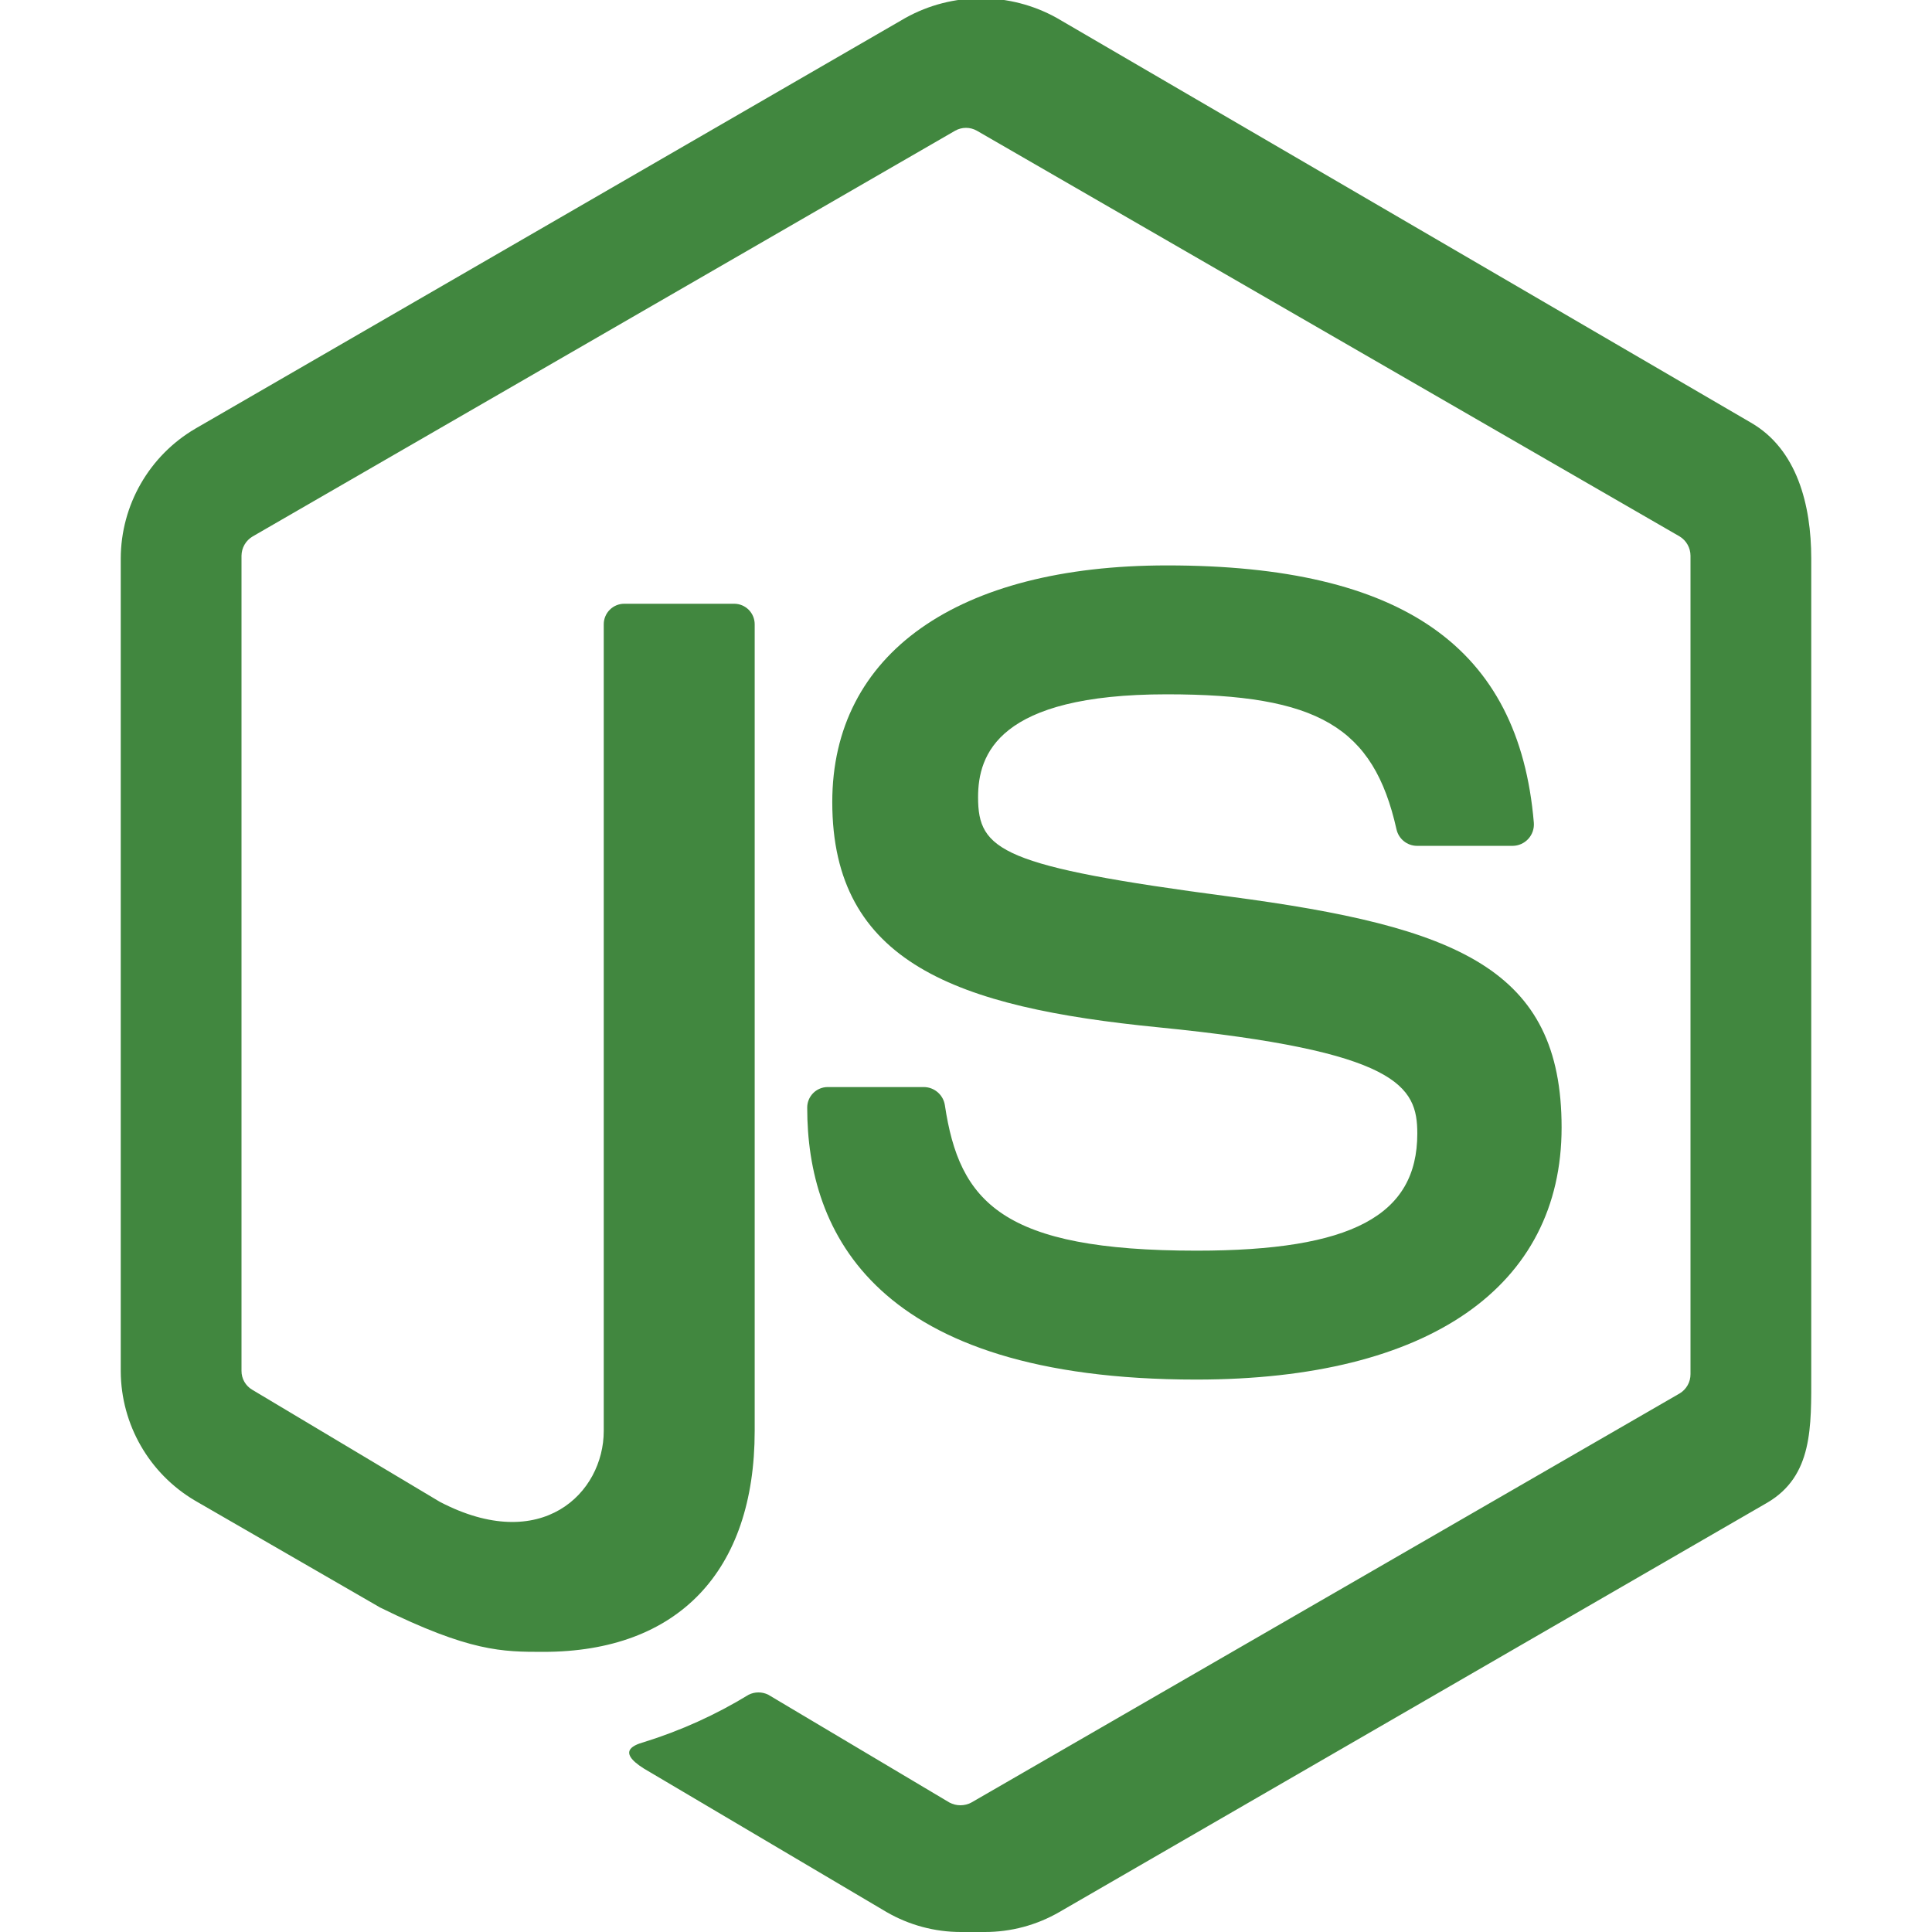
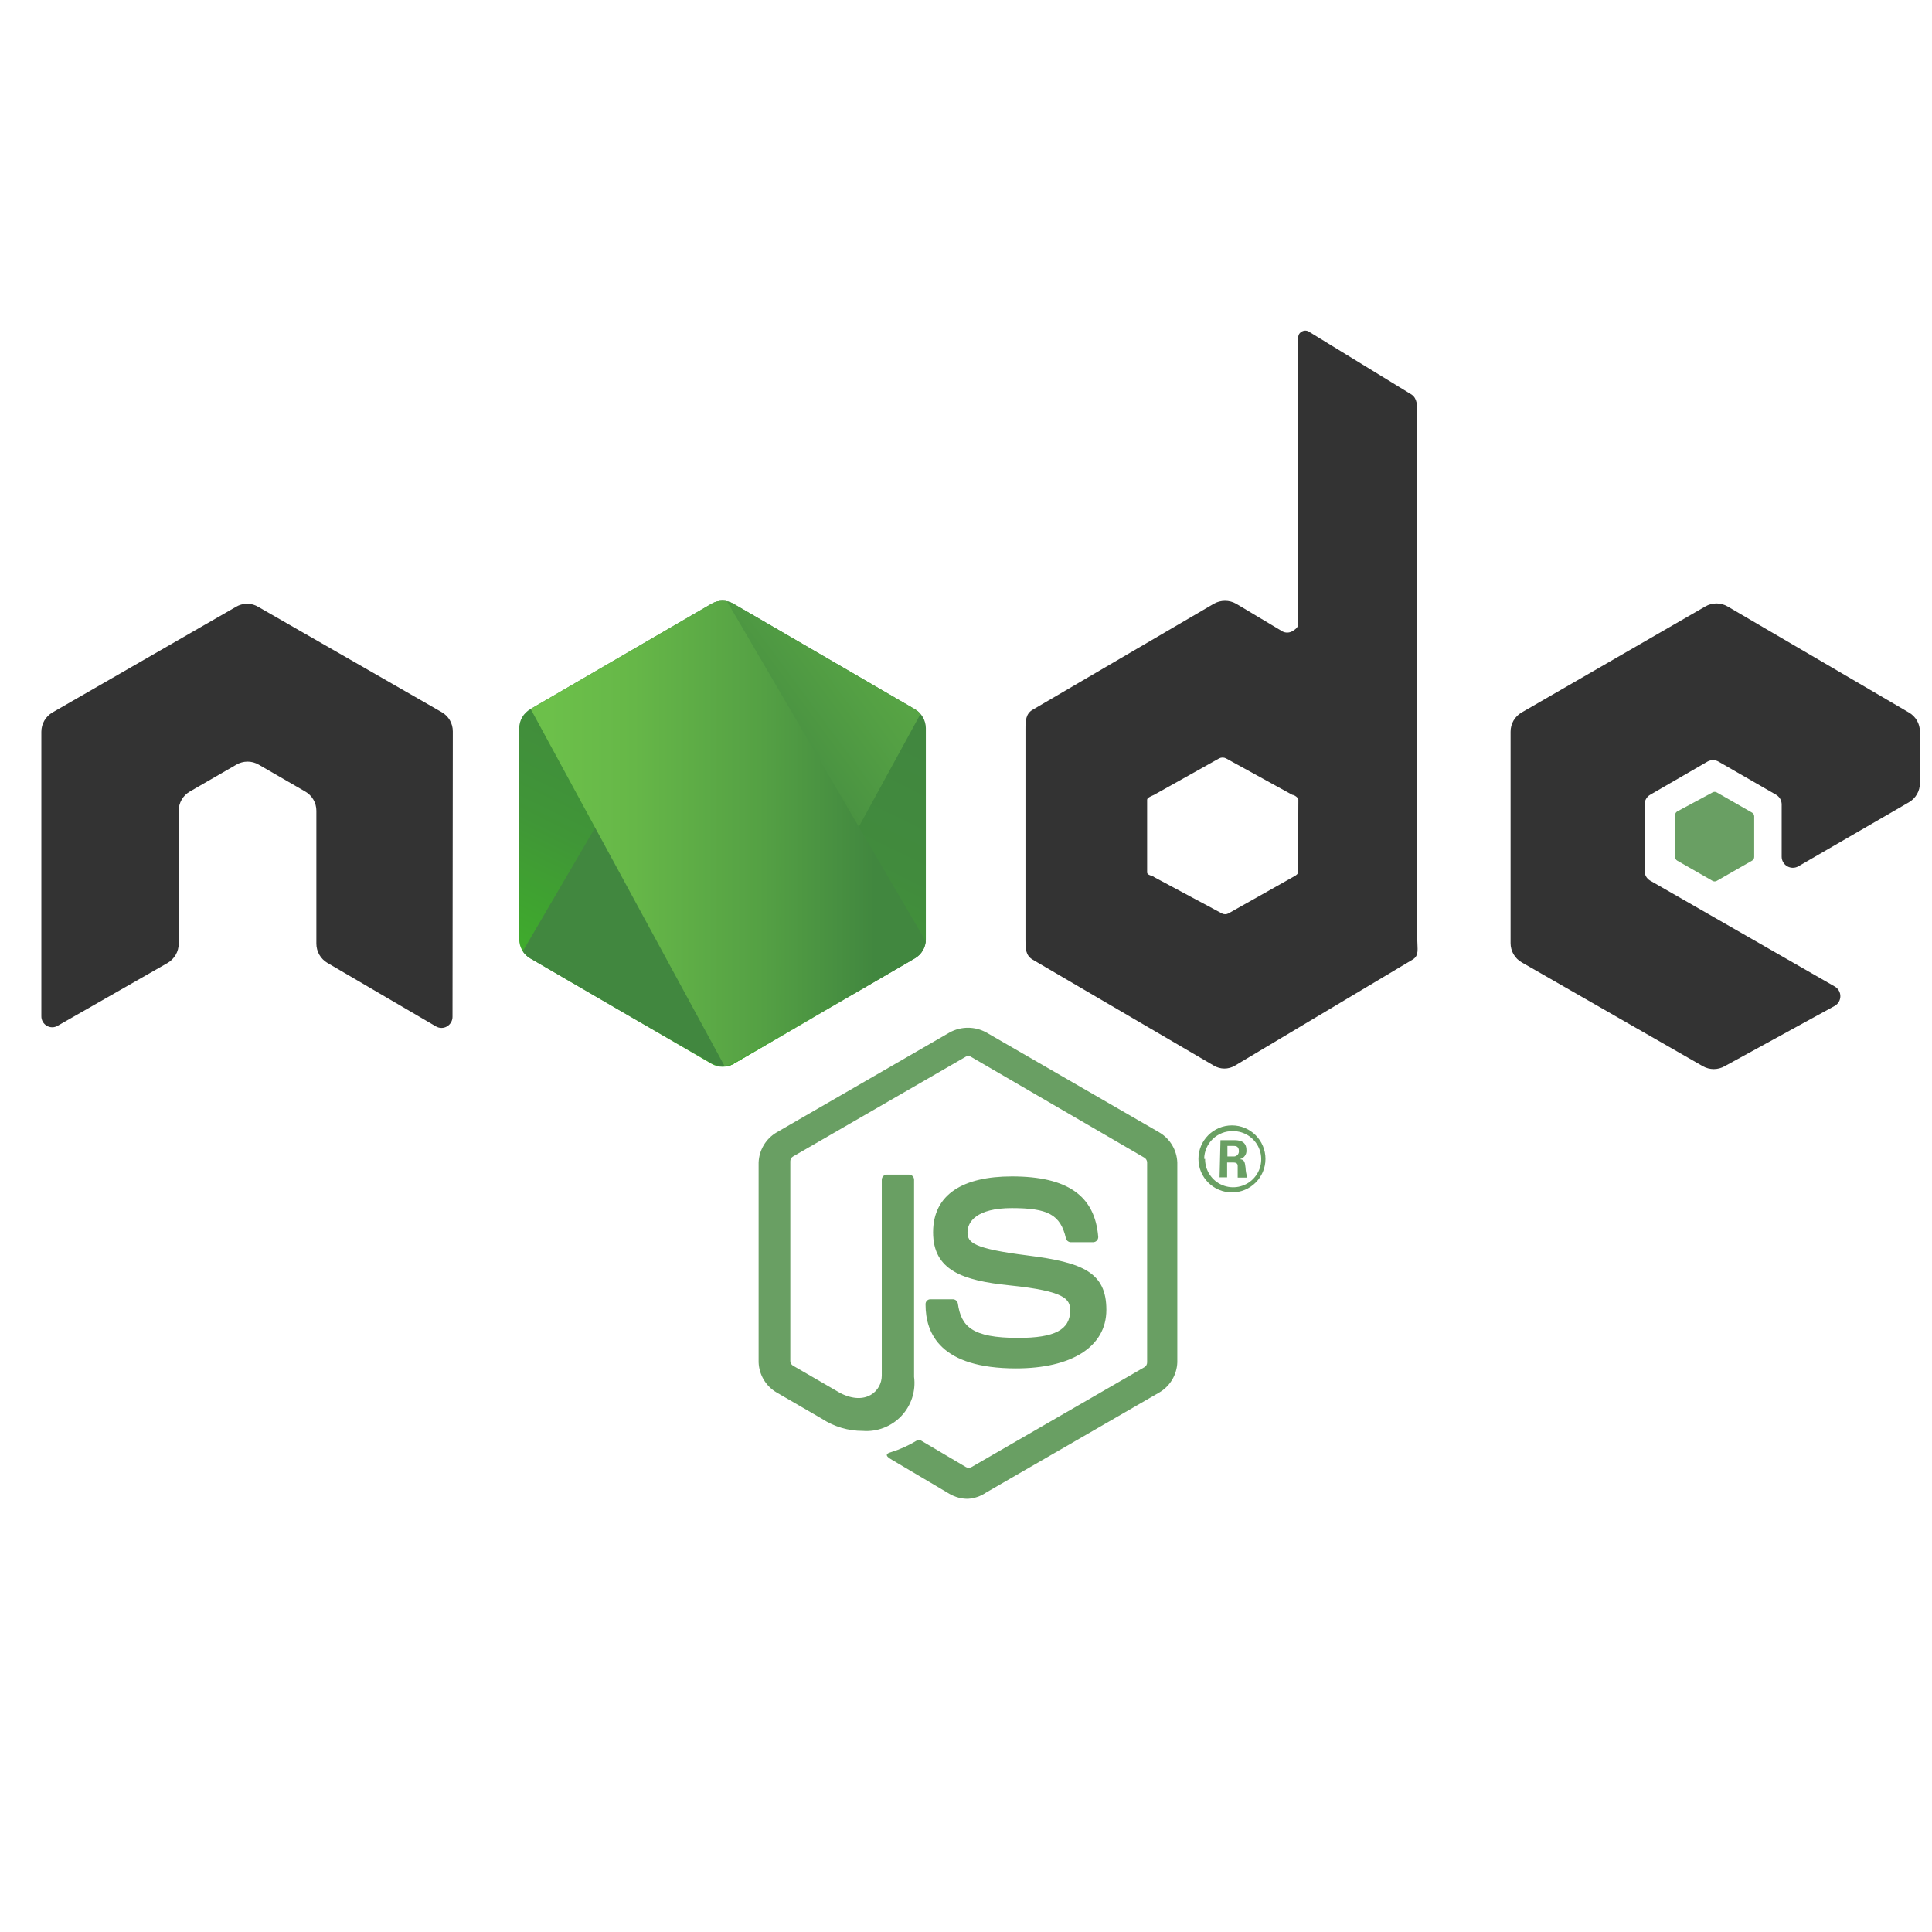
- <svg xmlns="http://www.w3.org/2000/svg" id="Layer_1" data-name="Layer 1" viewBox="0 0 64 64">
+ <svg xmlns="http://www.w3.org/2000/svg" xmlns:xlink="http://www.w3.org/1999/xlink" id="Icons" viewBox="0 0 64 64">
  <defs>
-     <style>
-             .cls-1{fill:#41873f;fill-rule:evenodd}
-         </style>
+     <linearGradient id="linear-gradient" x1="26.39" y1="22.58" x2="20.93" y2="33.73" gradientUnits="userSpaceOnUse">
+       <stop offset="0" stop-color="#41873f" />
+       <stop offset=".33" stop-color="#418b3d" />
+       <stop offset=".64" stop-color="#409637" />
+       <stop offset=".93" stop-color="#3fa92d" />
+       <stop offset="1" stop-color="#3fae2a" />
+     </linearGradient>
+     <linearGradient id="linear-gradient-3" x1="23.01" y1="28.42" x2="38.35" y2="17.09" gradientUnits="userSpaceOnUse">
+       <stop offset=".14" stop-color="#41873f" />
+       <stop offset=".4" stop-color="#54a044" />
+       <stop offset=".71" stop-color="#66b748" />
+       <stop offset=".91" stop-color="#6cc04a" />
+     </linearGradient>
+     <linearGradient id="linear-gradient-4" x1="16.94" y1="18.73" x2="30.93" y2="18.73" gradientUnits="userSpaceOnUse">
+       <stop offset=".09" stop-color="#6cc04a" />
+       <stop offset=".29" stop-color="#66b748" />
+       <stop offset=".6" stop-color="#54a044" />
+       <stop offset=".86" stop-color="#41873f" />
+     </linearGradient>
+     <linearGradient id="linear-gradient-5" x1="16.94" y1="27.6" x2="30.93" y2="27.6" xlink:href="#linear-gradient-4" />
+     <linearGradient id="linear-gradient-6" x1="16.94" y1="31.59" x2="30.93" y2="31.59" xlink:href="#linear-gradient-4" />
+     <linearGradient id="linear-gradient-7" x1="16.35" y1="33.4" x2="31.5" y2="33.4" xlink:href="#linear-gradient-4" />
+     <linearGradient id="linear-gradient-8" x1="33.25" y1="22.25" x2="24.62" y2="39.85" xlink:href="#linear-gradient" />
+     <clipPath id="clip-path">
+       <path id="_Clipping_Path_" data-name="&lt;Clipping Path&gt;" d="M24.3 20a.73.73 0 00-.73 0l-6 3.49a.73.73 0 00-.37.63v7a.73.73 0 00.37.63l6 3.49a.73.73 0 00.73 0l6-3.49a.73.73 0 00.37-.63v-7a.73.73 0 00-.37-.63z" clip-rule="evenodd" fill="url(#linear-gradient)" />
+     </clipPath>
+     <style>.cls-2{fill:#699f63}.cls-7{fill:none}</style>
  </defs>
-   <path class="cls-1" d="M31.83 64a4.91 4.91 0 01-2.46-.66l-7.83-4.63c-1.17-.65-.6-.89-.21-1a15.44 15.44 0 003.47-1.57.73.73 0 01.65 0l6 3.57a.77.77 0 00.73 0l23.46-13.55a.74.74 0 00.36-.64V18.41a.75.75 0 00-.36-.64L32.36 4.33a.73.73 0 00-.72 0L8.37 17.77a.75.75 0 00-.37.64v27a.72.72 0 00.36.63l6.21 3.71c3.37 1.76 5.43-.29 5.43-2.35V20.68a.68.68 0 01.68-.68h3.64a.68.68 0 01.68.68V47.4c0 4.65-2.54 7.32-7 7.32-1.36 0-2.43 0-5.41-1.47l-6.13-3.54A5 5 0 014 45.43V18.5a5 5 0 012.47-4.3L30 .59a5.16 5.16 0 015 0L58 14c1.53.88 2 2.73 2 4.5v27c0 1.76.06 3.39-1.46 4.28L35.09 63.34a4.92 4.92 0 01-2.47.66" />
-   <path class="cls-1" d="M39.63 45.7c-10.67 0-12.89-4.9-12.89-9a.68.68 0 01.68-.69h3.18a.71.71 0 01.7.6c.48 3.21 1.89 4.82 8.34 4.82 5.13 0 7.31-1.16 7.31-3.88 0-1.57-.62-2.73-8.59-3.52-6.66-.66-10.79-2.13-10.79-7.46 0-4.91 4.14-7.84 11.09-7.84 7.8 0 11.66 2.71 12.15 8.52a.71.71 0 01-.7.77h-3.17a.7.7 0 01-.68-.55c-.76-3.39-2.6-4.47-7.61-4.47-5.6 0-6.25 2-6.25 3.41 0 1.77.77 2.29 8.33 3.29s11 2.39 11 7.65-4.38 8.35-12.1 8.35" />
+   <path class="cls-2" d="M32.06 49.65a1.2 1.2 0 01-.6-.16l-1.91-1.13c-.29-.16-.15-.22-.05-.25a3.82 3.82 0 00.87-.39.15.15 0 01.14 0l1.49.88a.19.19 0 00.18 0l5.73-3.31a.18.18 0 00.09-.16v-6.62a.19.19 0 00-.09-.16L32.15 35a.18.18 0 00-.15 0l-5.73 3.31a.18.18 0 00-.09.16v6.62a.18.18 0 00.09.15l1.57.91c.85.43 1.37-.08 1.37-.58v-6.49a.17.17 0 01.17-.17h.73a.17.17 0 01.17.17v6.53a1.59 1.59 0 01-1.7 1.79 2.45 2.45 0 01-1.35-.4l-1.5-.87a1.21 1.21 0 01-.6-1v-6.62a1.21 1.21 0 01.6-1l5.73-3.31a1.26 1.26 0 011.21 0l5.73 3.31a1.21 1.21 0 01.6 1v6.62a1.21 1.21 0 01-.6 1l-5.73 3.31a1.2 1.2 0 01-.61.21z" />
+   <path class="cls-2" d="M33.66 45.33c-2.51 0-3-1.15-3-2.12a.16.16 0 01.17-.17h.74a.17.17 0 01.16.14c.11.75.45 1.14 2 1.14 1.21 0 1.72-.27 1.72-.91 0-.37-.15-.64-2-.83-1.57-.16-2.54-.5-2.54-1.76s1-1.85 2.61-1.85c1.84 0 2.75.64 2.86 2a.17.17 0 01-.17.18h-.74a.17.17 0 01-.16-.13c-.18-.79-.61-1-1.79-1s-1.47.46-1.47.8.18.54 2 .77 2.6.56 2.6 1.8-1.18 1.94-2.99 1.94zm8.26-6.94a1.11 1.11 0 11-1.11-1.11 1.11 1.11 0 011.11 1.11zm-2 0a.93.93 0 10.92-.92.93.93 0 00-.95.92zm.51-.62h.43c.15 0 .43 0 .43.33a.28.28 0 01-.23.3c.17 0 .18.12.2.28a1.22 1.22 0 00.06.33H41v-.39c0-.02 0-.11-.13-.11h-.22V39h-.25zm.23.54h.19a.17.17 0 00.19-.18c0-.17-.12-.17-.18-.17h-.2z" />
+   <path d="M15 24.23a.73.73 0 00-.37-.64L8.55 20.1a.72.72 0 00-.33-.1h-.06a.73.73 0 00-.34.1l-6.08 3.5a.74.74 0 00-.37.64v9.42a.36.36 0 00.18.32.35.35 0 00.36 0l3.64-2.08a.74.74 0 00.37-.64v-4.4a.73.73 0 01.37-.64l1.54-.89a.73.73 0 01.37-.1.72.72 0 01.37.1l1.54.89a.73.73 0 01.37.64v4.4a.74.74 0 00.37.64l3.59 2.1a.36.36 0 00.37 0 .37.37 0 00.18-.32zM43.38 11a.23.23 0 00-.28 0c-.11.07-.1.19-.1.32v9.38c0 .09-.13.18-.21.22a.34.34 0 01-.3 0L40.95 20a.75.75 0 00-.74 0l-6 3.51c-.23.13-.24.37-.24.64v7c0 .26 0 .5.24.64l6 3.51a.68.68 0 00.7 0l5.88-3.51c.23-.13.16-.37.16-.64V13.71c0-.27 0-.51-.19-.64zM43 28.9c0 .07-.13.13-.18.16l-2.13 1.2a.23.23 0 01-.21 0l-2.24-1.2C38.18 29 38 29 38 28.9v-2.41c0-.07.17-.13.23-.16l2.16-1.21a.25.25 0 01.22 0l2.2 1.21c.06 0 .2.09.2.16zm20.23-2.32a.73.73 0 00.37-.64v-1.7a.73.73 0 00-.37-.64l-6-3.51a.73.73 0 00-.74 0l-6.08 3.51a.73.73 0 00-.37.64v7a.73.73 0 00.37.64l6 3.44a.73.73 0 00.72 0l3.65-2a.37.37 0 000-.64l-6.12-3.51a.37.37 0 01-.18-.32v-2.2a.37.37 0 01.18-.32l1.9-1.1a.37.37 0 01.37 0l1.91 1.1a.37.37 0 01.18.32v1.73a.37.37 0 00.55.32z" fill="#333" fill-rule="evenodd" />
+   <path d="M56.73 26.25a.14.14 0 01.14 0l1.17.67a.14.14 0 01.07.12v1.35a.14.14 0 01-.07.12l-1.17.67a.14.14 0 01-.14 0l-1.17-.67a.14.14 0 01-.07-.12V27a.14.14 0 01.07-.12z" fill-rule="evenodd" fill="#699f63" />
+   <path id="_Clipping_Path_2" data-name="&lt;Clipping Path&gt;" d="M24.3 20a.73.73 0 00-.73 0l-6 3.49a.73.73 0 00-.37.63v7a.73.73 0 00.37.63l6 3.49a.73.73 0 00.73 0l6-3.49a.73.73 0 00.37-.63v-7a.73.73 0 00-.37-.63z" fill-rule="evenodd" fill="url(#linear-gradient)" />
+   <g clip-path="url(#clip-path)">
+     <path class="cls-7" d="M23.56 20l-6 3.49a.73.73 0 00-.36.63v7a.68.68 0 00.16.46l6.79-11.65a.78.78 0 00-.59.07zm.58 15.29l.17-.07 6.41-3.49c.23-.13.74-.37.74-.63v-7c0-.19-.44-.37-.58-.51z" />
+     <path d="M30.36 23.48L24.29 20a.73.73 0 00-.19-.08l-6.81 11.64a.83.83 0 00.2.17l6.08 3.49a.74.74 0 00.56.07l6.39-11.69a.8.8 0 00-.16-.12z" fill="url(#linear-gradient-3)" />
+     <path class="cls-7" d="M31.45 31.09v-7c0-.26-.51-.5-.74-.63L24.47 20a1.34 1.34 0 00-.31-.08l7 11.36c-.03-.07.29-.13.29-.19zm-13.92-7.61a.73.73 0 00-.36.63v7a.73.73 0 00.36.63l6.06 3.49a.71.71 0 00.46.09l-6.5-11.86z" />
+     <path fill="url(#linear-gradient-4)" d="M23.37 18.7l-.09.05h.11l-.02-.05z" />
+     <path d="M30.36 31.73a.76.76 0 00.36-.46L24.07 19.9a.74.74 0 00-.51.08l-6 3.47L24 35.31a.73.73 0 00.27-.09z" fill="url(#linear-gradient-5)" />
+     <path fill="url(#linear-gradient-6)" d="M30.93 31.61l-.04-.06v.09l.04-.03z" />
+     <path d="M30.36 31.73l-6.05 3.49a.73.73 0 01-.27.09l.4.22 7-3.89v-.09l-.44-.29c0 .2-.46.37-.64.47z" fill="url(#linear-gradient-7)" />
+     <path d="M30.36 31.73l-6.05 3.49a.73.73 0 01-.27.09l.4.22 7-3.89v-.09l-.44-.29c0 .2-.46.37-.64.47z" fill="url(#linear-gradient-8)" />
+   </g>
</svg>
